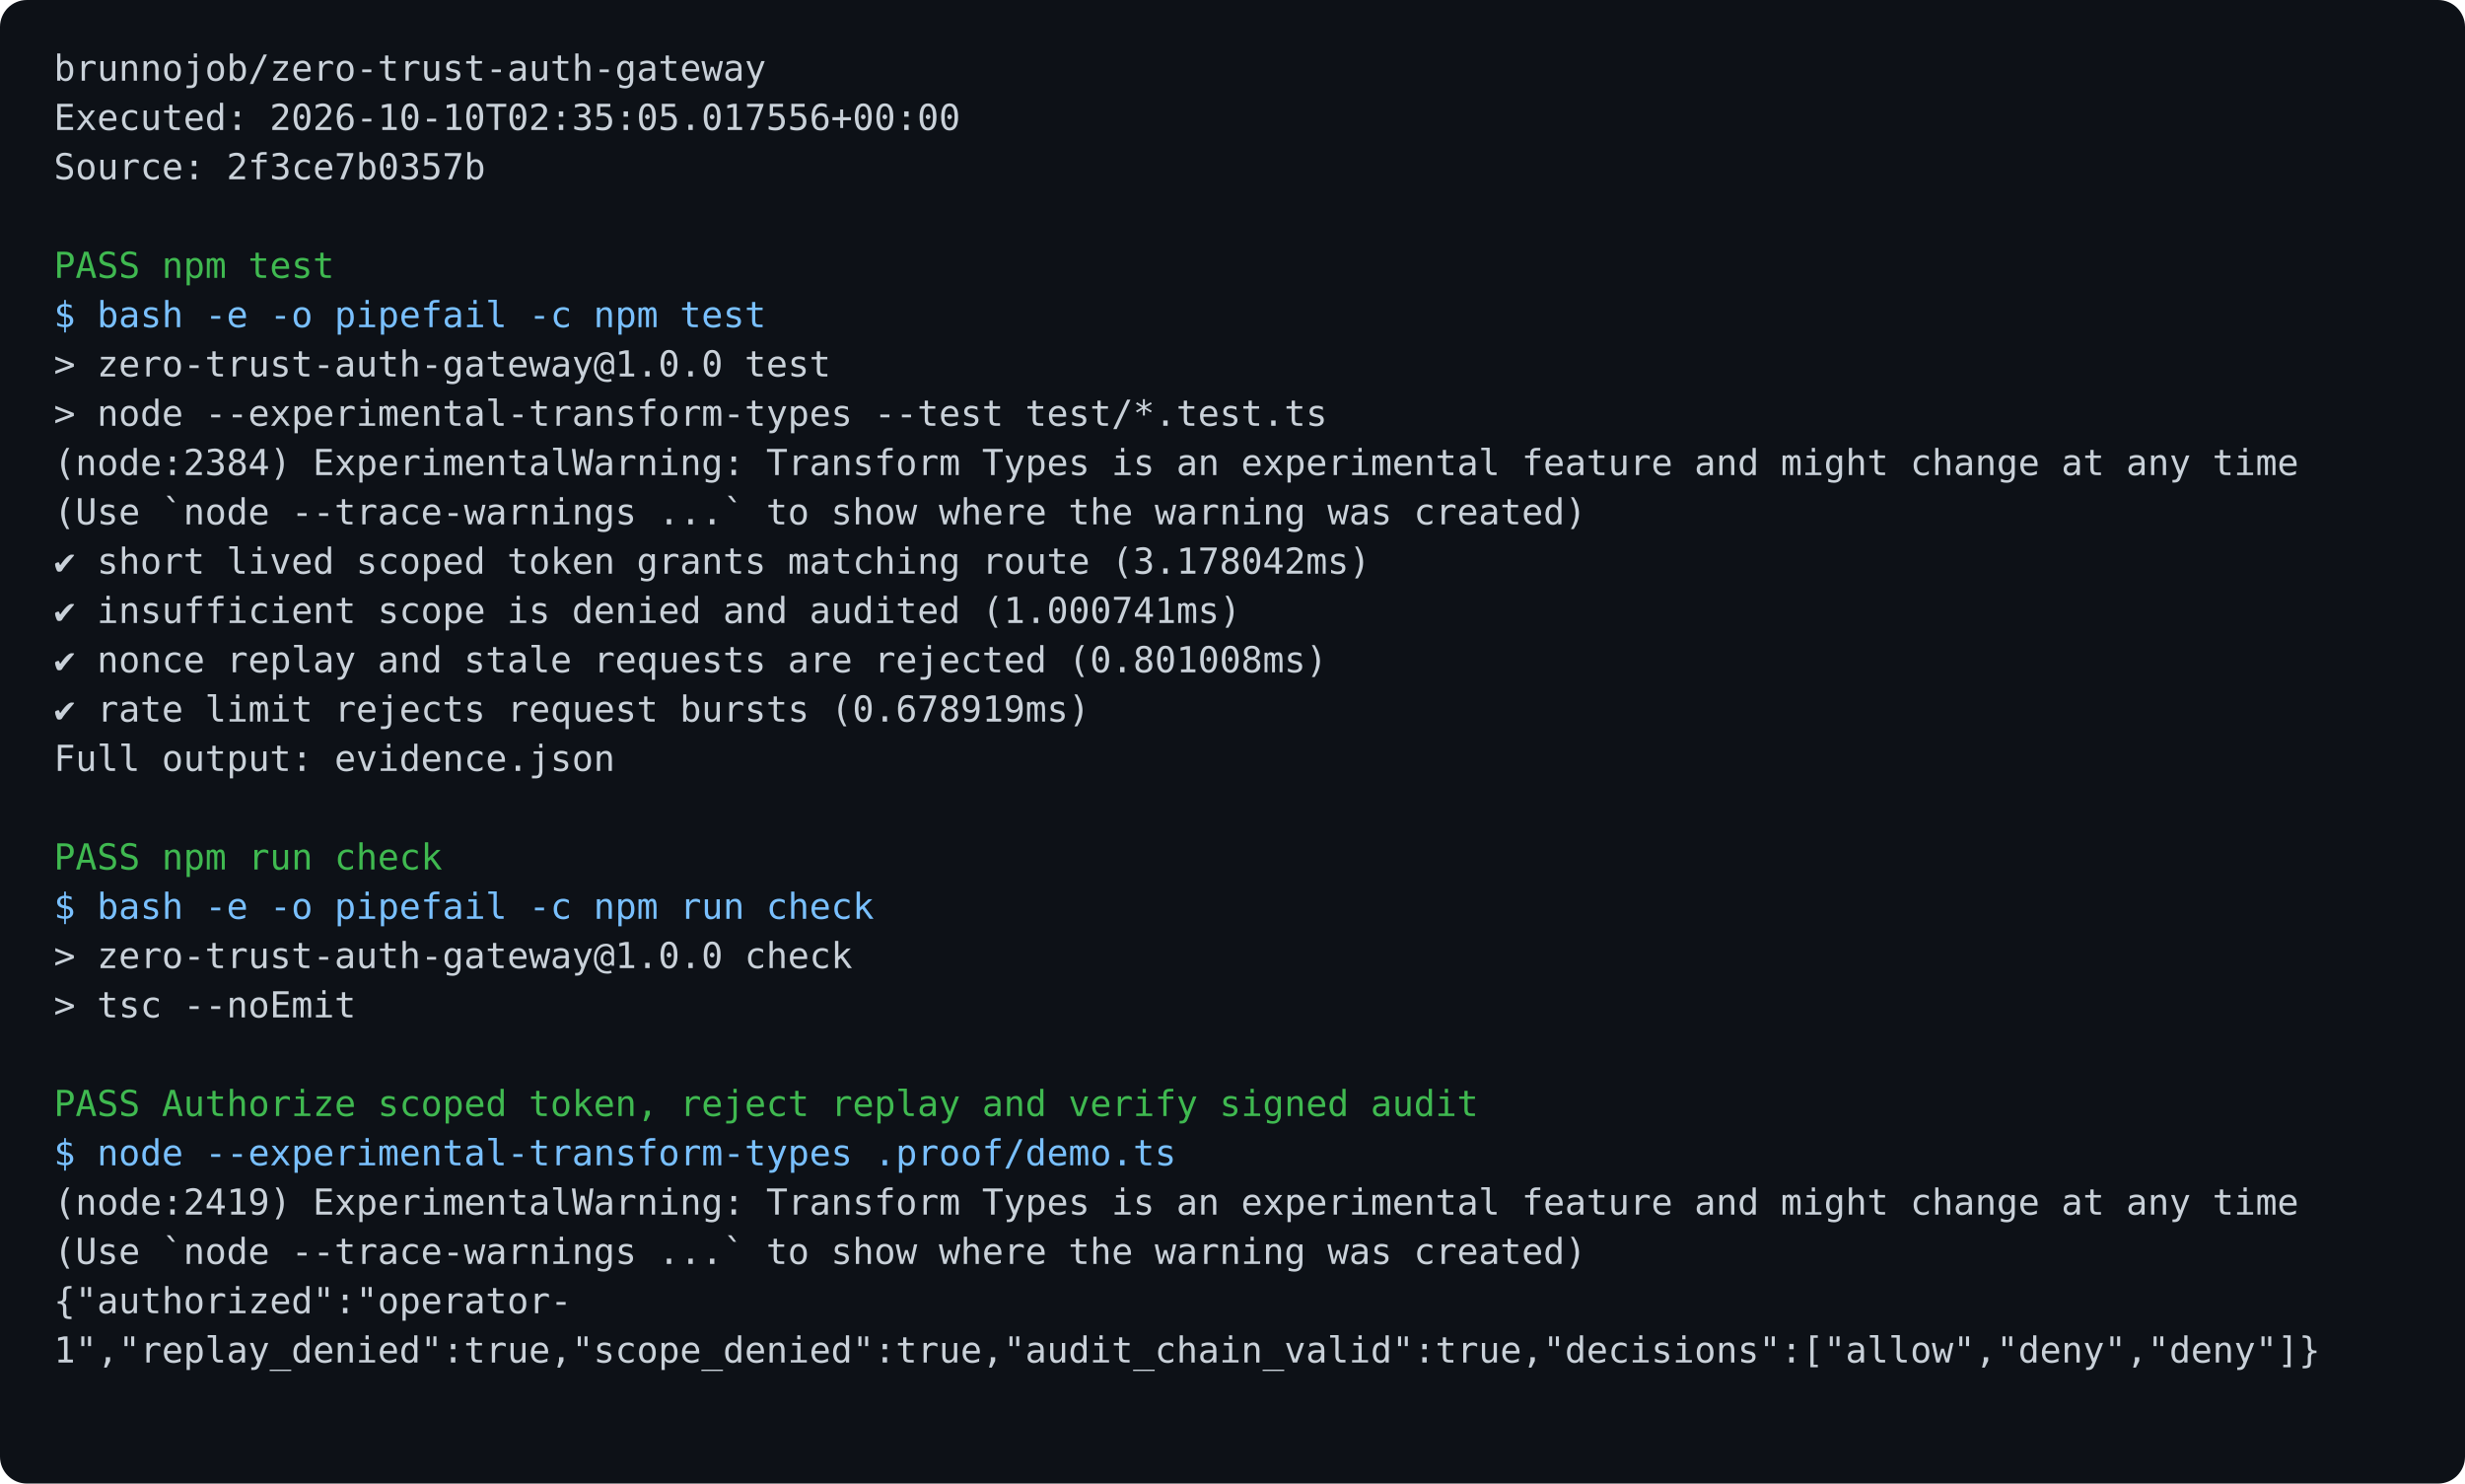
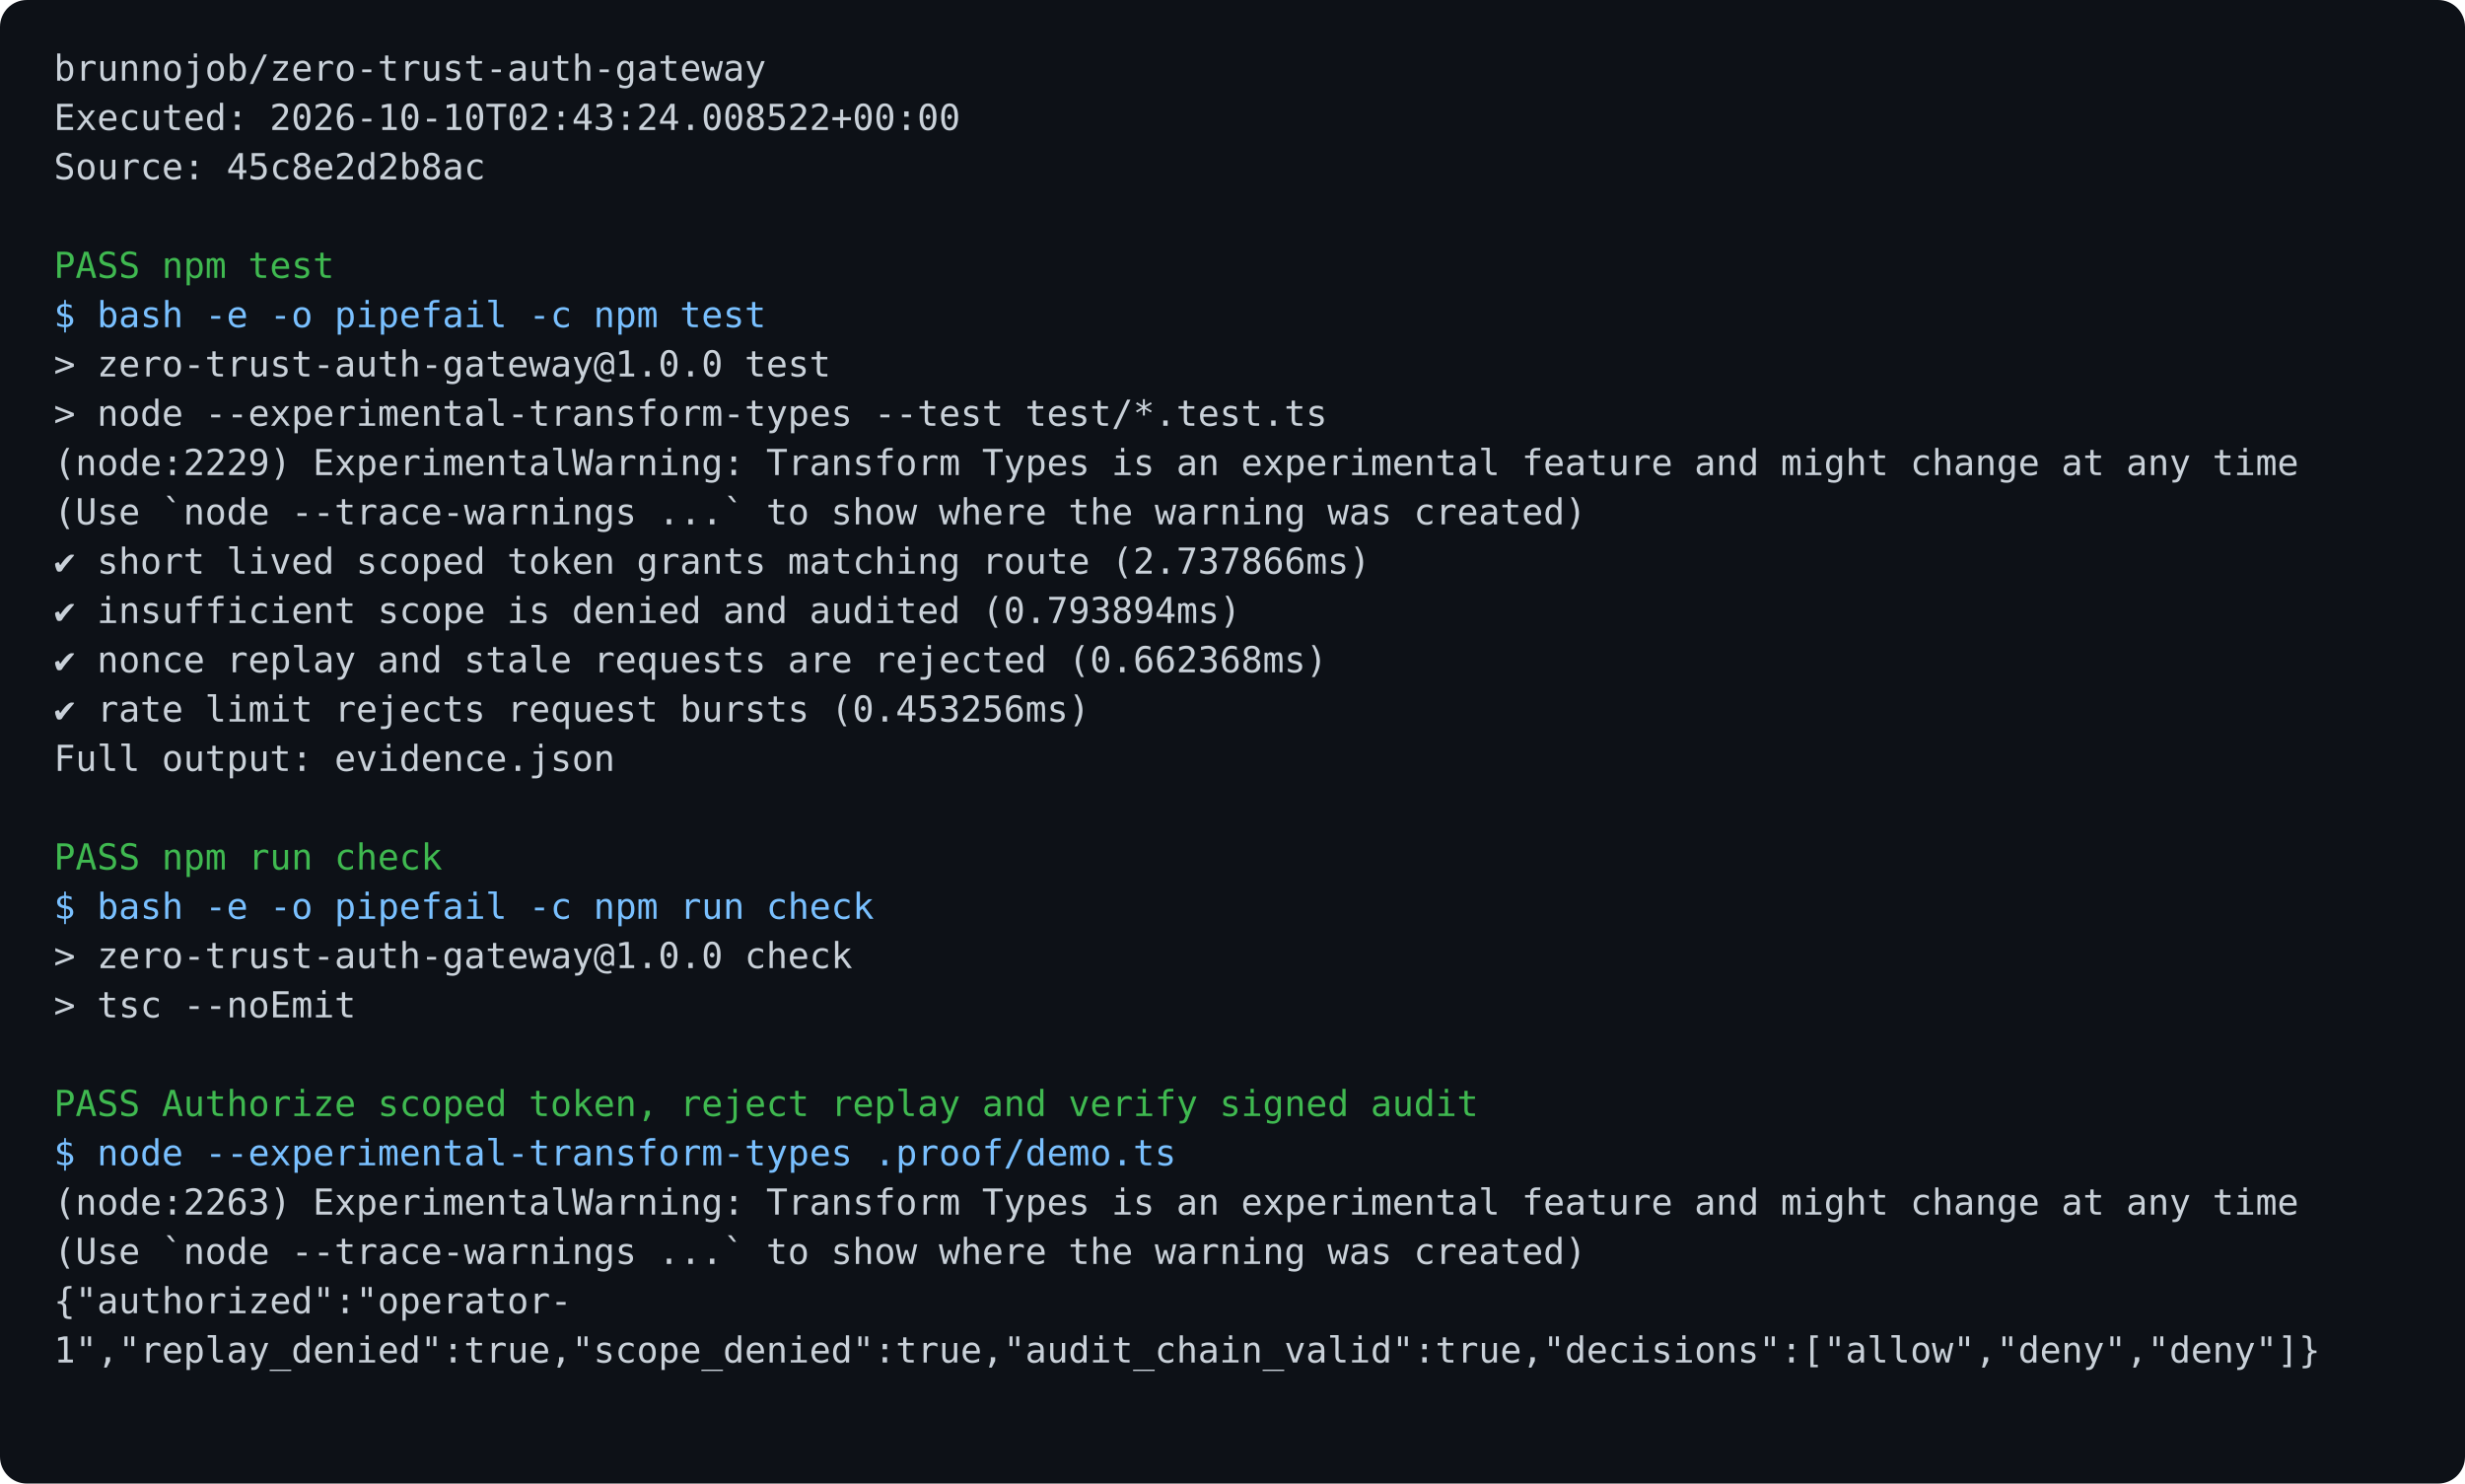
<svg xmlns="http://www.w3.org/2000/svg" width="1100" height="662" viewBox="0 0 1100 662">
  <rect width="1100" height="662" rx="12" fill="#0d1117" />
  <g font-family="monospace" font-size="16">
    <text x="24" y="36" fill="#c9d1d9">brunnojob/zero-trust-auth-gateway</text>
-     <text x="24" y="58" fill="#c9d1d9">Executed: 2026-10-10T02:35:05.017556+00:00</text>
-     <text x="24" y="80" fill="#c9d1d9">Source: 2f3ce7b0357b</text>
+     <text x="24" y="58" fill="#c9d1d9">Executed: 2026-10-10T02:43:24.008522+00:00</text>
+     <text x="24" y="80" fill="#c9d1d9">Source: 45c8e2d2b8ac</text>
    <text x="24" y="102" fill="#c9d1d9" />
    <text x="24" y="124" fill="#3fb950">PASS npm test</text>
    <text x="24" y="146" fill="#79c0ff">$ bash -e -o pipefail -c npm test</text>
    <text x="24" y="168" fill="#c9d1d9">&gt; zero-trust-auth-gateway@1.0.0 test</text>
    <text x="24" y="190" fill="#c9d1d9">&gt; node --experimental-transform-types --test test/*.test.ts</text>
-     <text x="24" y="212" fill="#c9d1d9">(node:2384) ExperimentalWarning: Transform Types is an experimental feature and might change at any time</text>
+     <text x="24" y="212" fill="#c9d1d9">(node:2229) ExperimentalWarning: Transform Types is an experimental feature and might change at any time</text>
    <text x="24" y="234" fill="#c9d1d9">(Use `node --trace-warnings ...` to show where the warning was created)</text>
-     <text x="24" y="256" fill="#c9d1d9">✔ short lived scoped token grants matching route (3.178042ms)</text>
-     <text x="24" y="278" fill="#c9d1d9">✔ insufficient scope is denied and audited (1.000741ms)</text>
-     <text x="24" y="300" fill="#c9d1d9">✔ nonce replay and stale requests are rejected (0.801008ms)</text>
-     <text x="24" y="322" fill="#c9d1d9">✔ rate limit rejects request bursts (0.678919ms)</text>
+     <text x="24" y="256" fill="#c9d1d9">✔ short lived scoped token grants matching route (2.737866ms)</text>
+     <text x="24" y="278" fill="#c9d1d9">✔ insufficient scope is denied and audited (0.793894ms)</text>
+     <text x="24" y="300" fill="#c9d1d9">✔ nonce replay and stale requests are rejected (0.662368ms)</text>
+     <text x="24" y="322" fill="#c9d1d9">✔ rate limit rejects request bursts (0.453256ms)</text>
    <text x="24" y="344" fill="#c9d1d9">Full output: evidence.json</text>
    <text x="24" y="366" fill="#c9d1d9" />
    <text x="24" y="388" fill="#3fb950">PASS npm run check</text>
    <text x="24" y="410" fill="#79c0ff">$ bash -e -o pipefail -c npm run check</text>
    <text x="24" y="432" fill="#c9d1d9">&gt; zero-trust-auth-gateway@1.0.0 check</text>
    <text x="24" y="454" fill="#c9d1d9">&gt; tsc --noEmit</text>
    <text x="24" y="476" fill="#c9d1d9" />
    <text x="24" y="498" fill="#3fb950">PASS Authorize scoped token, reject replay and verify signed audit</text>
    <text x="24" y="520" fill="#79c0ff">$ node --experimental-transform-types .proof/demo.ts</text>
-     <text x="24" y="542" fill="#c9d1d9">(node:2419) ExperimentalWarning: Transform Types is an experimental feature and might change at any time</text>
+     <text x="24" y="542" fill="#c9d1d9">(node:2263) ExperimentalWarning: Transform Types is an experimental feature and might change at any time</text>
    <text x="24" y="564" fill="#c9d1d9">(Use `node --trace-warnings ...` to show where the warning was created)</text>
    <text x="24" y="586" fill="#c9d1d9">{"authorized":"operator-</text>
    <text x="24" y="608" fill="#c9d1d9">1","replay_denied":true,"scope_denied":true,"audit_chain_valid":true,"decisions":["allow","deny","deny"]}</text>
  </g>
</svg>
